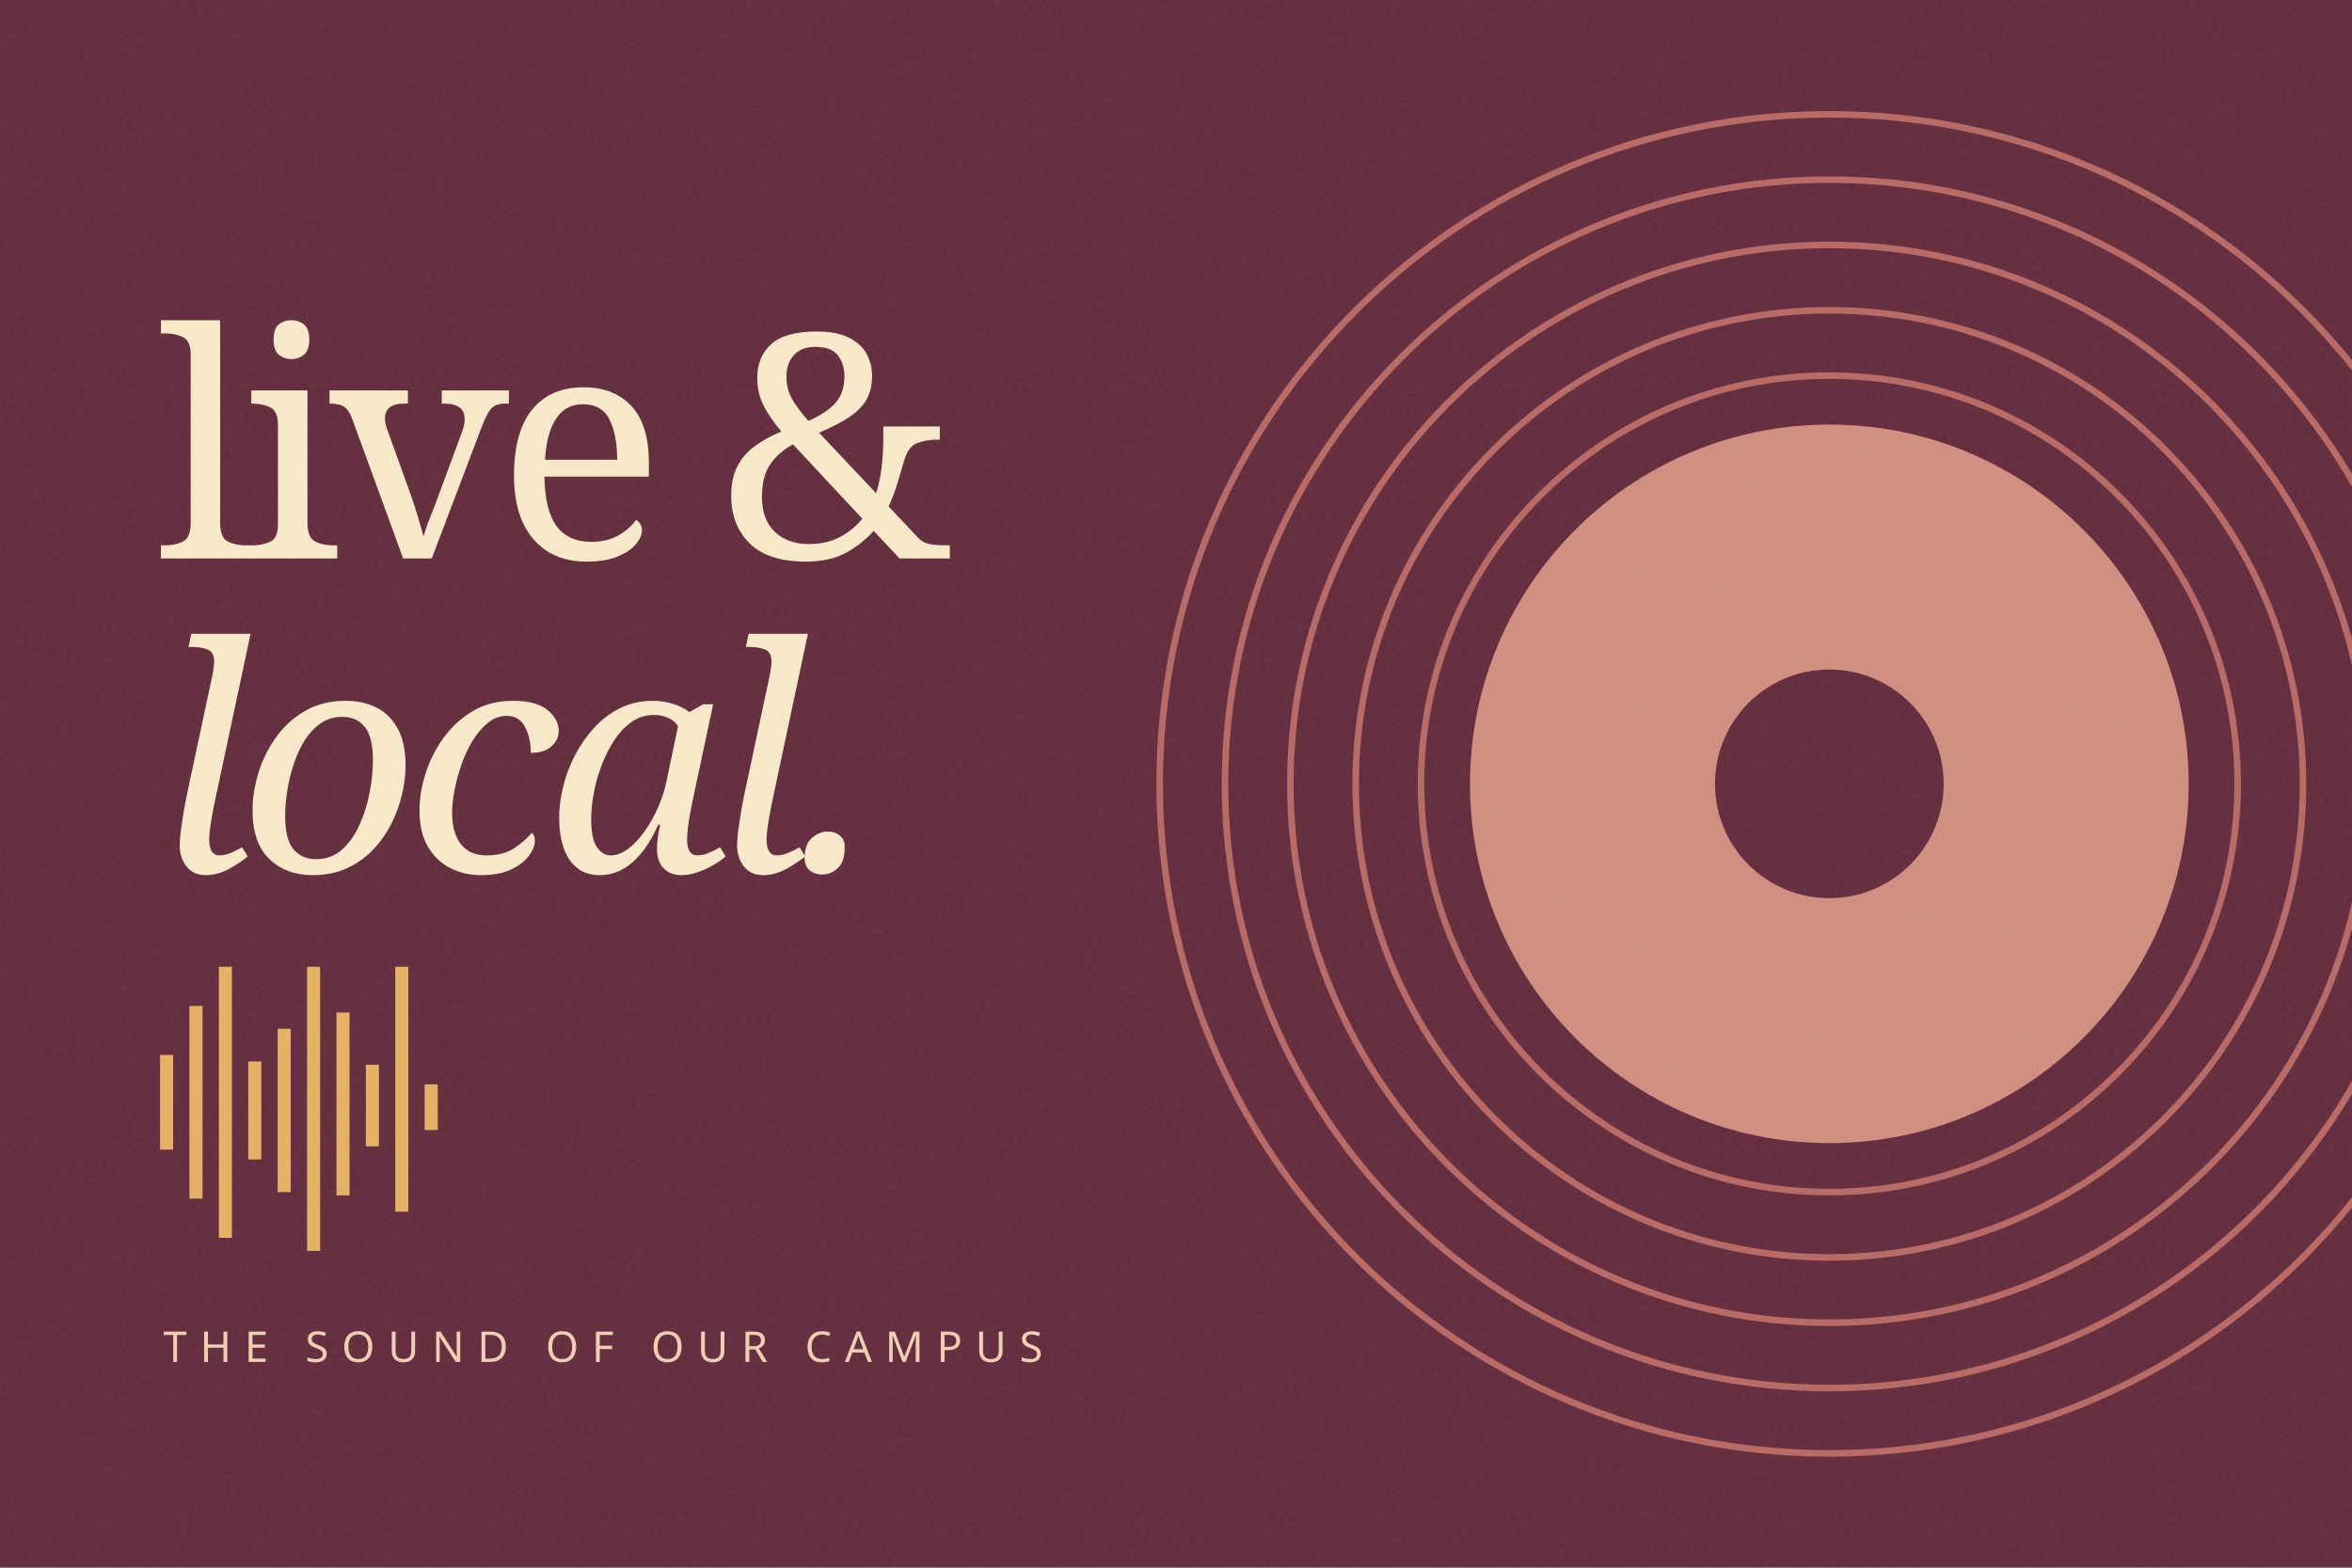
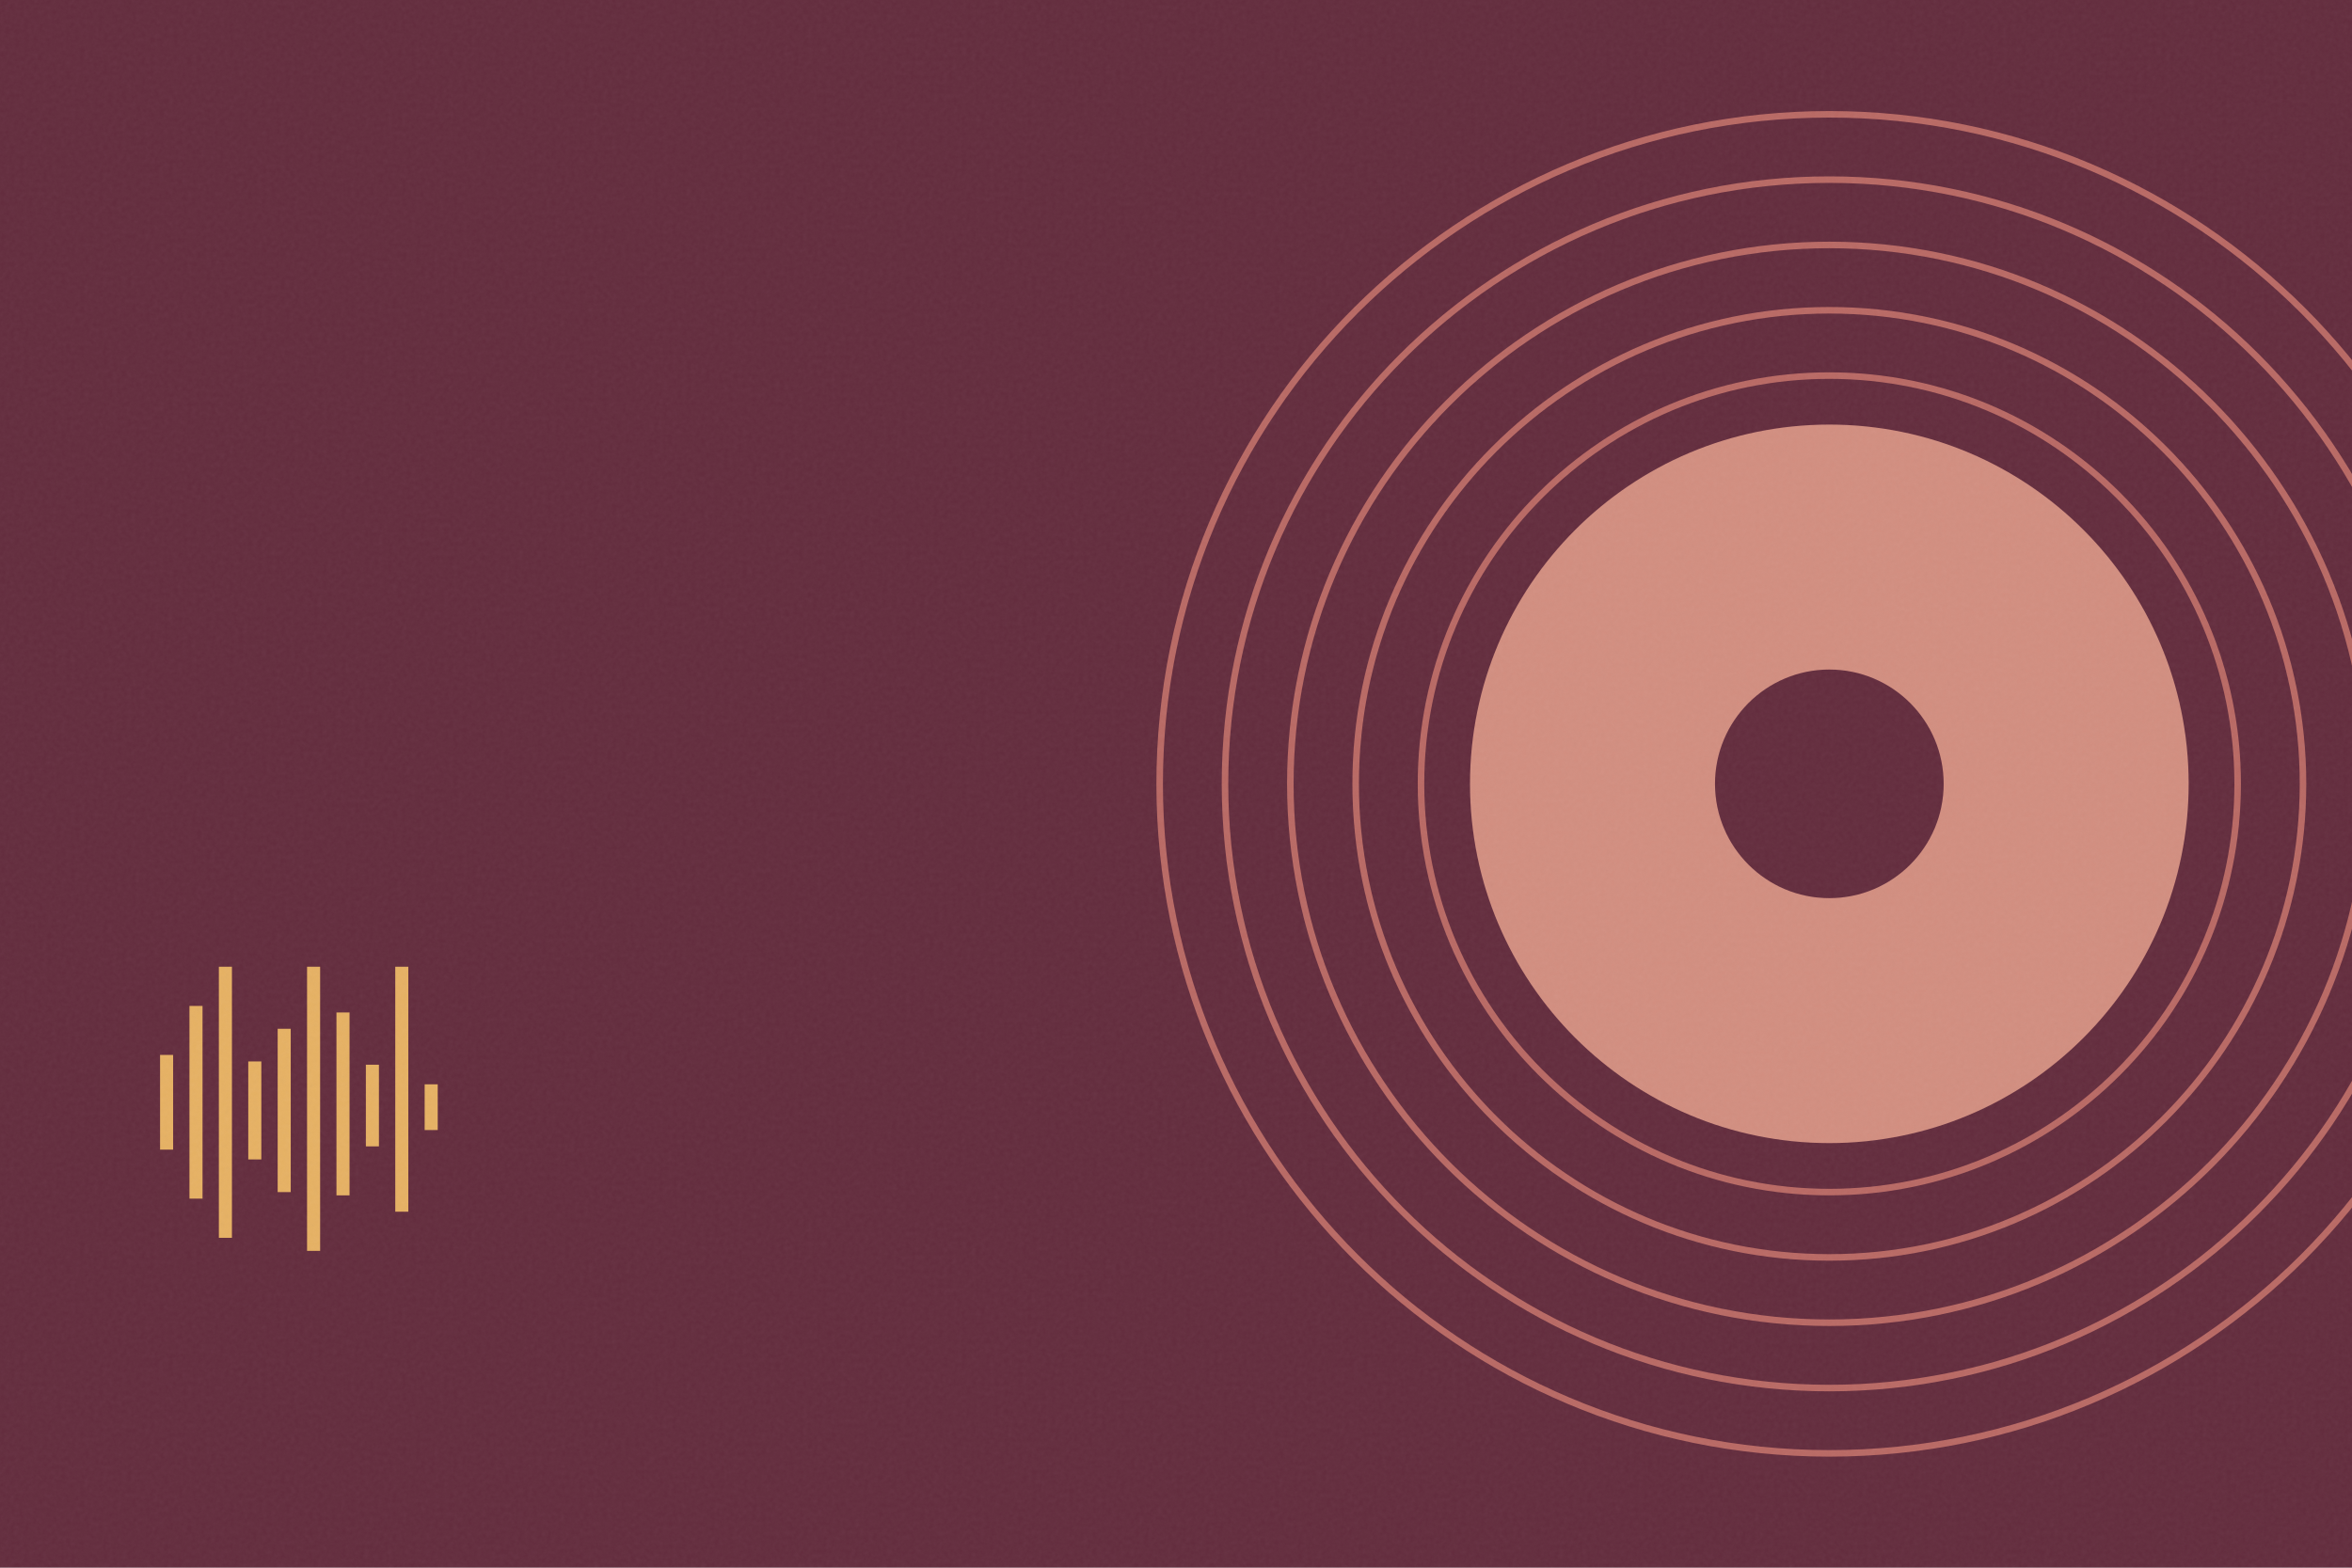
<svg xmlns="http://www.w3.org/2000/svg" width="720" height="480" viewBox="0 0 720 480">
  <defs>
    <filter id="grain">
      <feTurbulence type="fractalNoise" baseFrequency=".7" numOctaves="3" stitchTiles="stitch" />
      <feColorMatrix type="saturate" values="0" />
    </filter>
  </defs>
  <rect width="720" height="480" fill="#632c3d" />
  <g fill="none" stroke="#b96964" stroke-width="2">
    <circle cx="560" cy="240" r="205" />
    <circle cx="560" cy="240" r="185" />
    <circle cx="560" cy="240" r="165" />
    <circle cx="560" cy="240" r="145" />
    <circle cx="560" cy="240" r="125" />
  </g>
  <circle cx="560" cy="240" r="110" fill="#d28e80" />
  <circle cx="560" cy="240" r="35" fill="#632c3d" />
-   <g fill="#f9e9ca" font-family="Georgia,serif" font-size="96" letter-spacing="-4">
-     <text x="48" y="171">live &amp;</text>
-     <text x="48" y="267" font-style="italic">local.</text>
-   </g>
+   <g fill="#f9e9ca" font-family="Georgia,serif" font-size="96" letter-spacing="-4" />
  <path d="M51 323v29m9-44v59m9-71v83m9-54v30m9-40v50m9-69v87m9-73v56m9-40v25m9-55v75m9-39v14" stroke="#e6b163" stroke-width="4" />
-   <text x="50" y="417" fill="#f1cfb1" font-family="sans-serif" font-size="13" letter-spacing="4">THE SOUND OF OUR CAMPUS</text>
  <rect width="720" height="480" filter="url(#grain)" opacity=".055" />
</svg>
